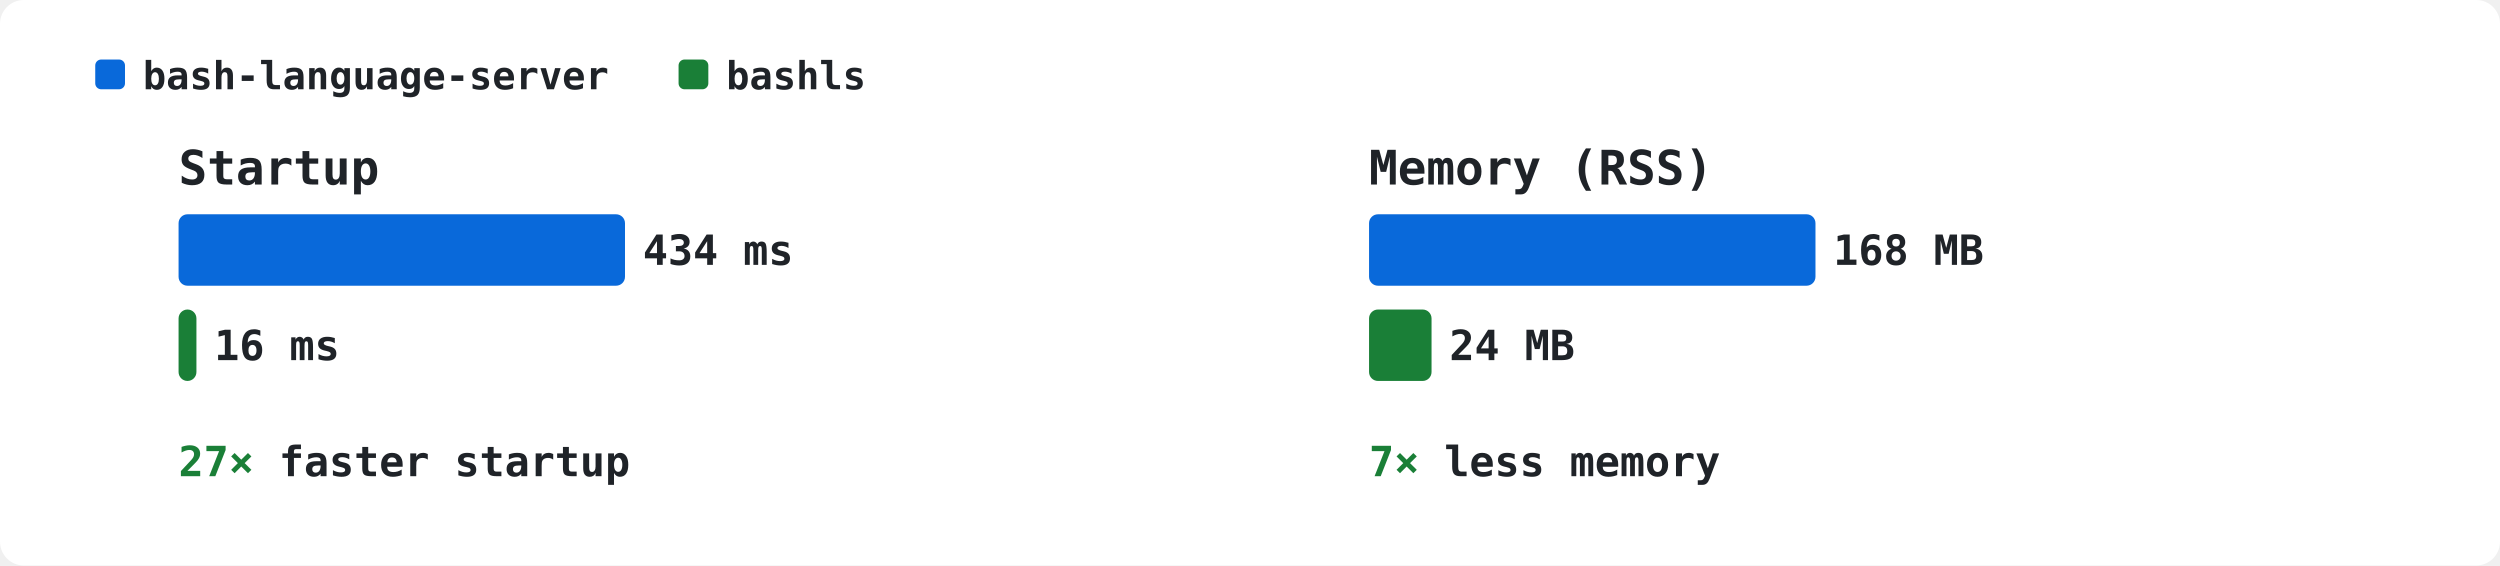
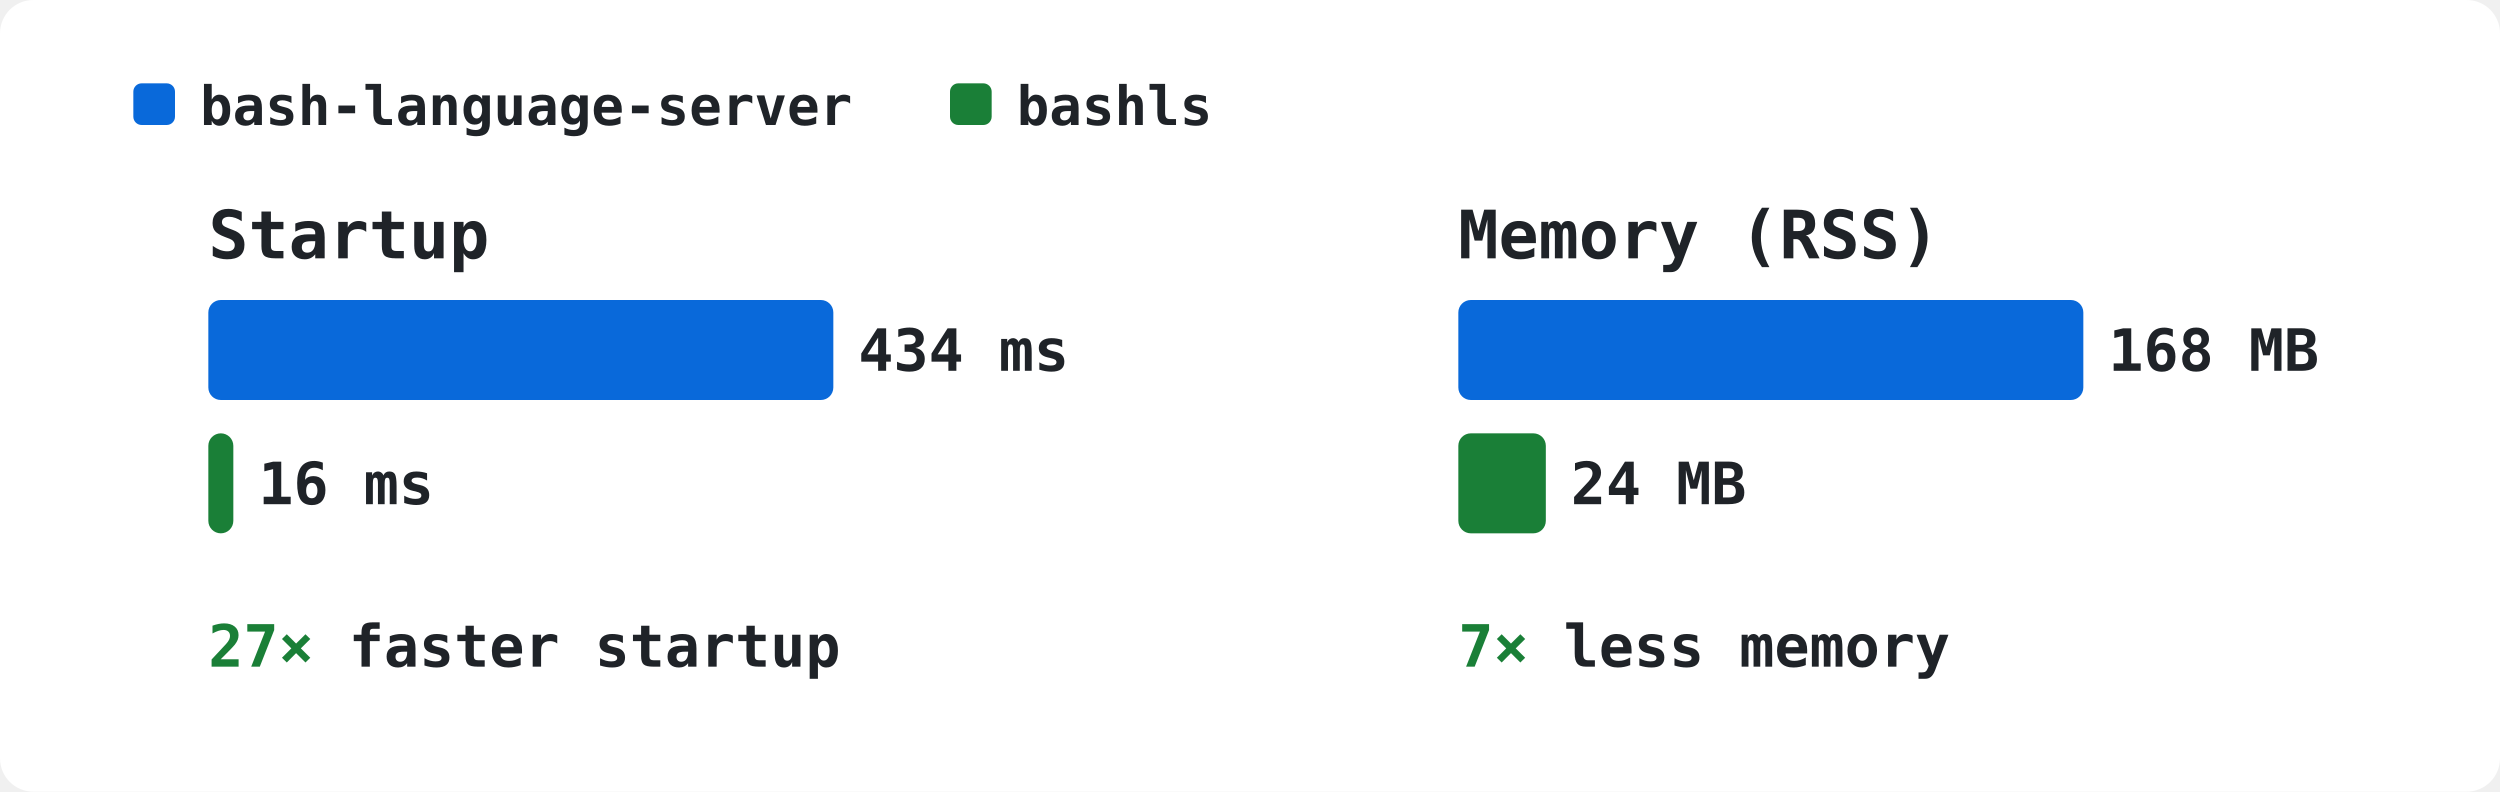
- <svg xmlns="http://www.w3.org/2000/svg" width="840" height="190" font-family="ui-monospace,SFMono-Regular,Menlo,Monaco,Consolas,monospace" font-size="14">
-   <rect width="840" height="190" fill="#ffffff" rx="8" />
+ <svg xmlns="http://www.w3.org/2000/svg" width="600" height="190" font-family="ui-monospace,SFMono-Regular,Menlo,Monaco,Consolas,monospace" font-size="14">
+   <rect width="600" height="190" fill="#ffffff" rx="8" />
  <rect x="32" y="20" width="10" height="10" fill="#0969da" rx="2" />
  <text x="48" y="30" fill="#1f2328" font-size="13" font-weight="600">bash-language-server</text>
  <rect x="228" y="20" width="10" height="10" fill="#1a7f37" rx="2" />
  <text x="244" y="30" fill="#1f2328" font-size="13" font-weight="600">bashls</text>
-   <text x="60" y="62" fill="#1f2328" font-size="16" font-weight="600">Startup</text>
-   <rect x="60" y="72" width="150" height="24" fill="#0969da" rx="3" />
-   <text x="216" y="89" fill="#1f2328" font-size="14" font-weight="600">434 ms</text>
-   <rect x="60" y="104" width="6" height="24" fill="#1a7f37" rx="3" />
-   <text x="72" y="121" fill="#1f2328" font-size="14" font-weight="600">16 ms</text>
-   <text x="60" y="160" fill="#1f2328" font-size="14" font-weight="600">
+   <text x="50" y="62" fill="#1f2328" font-size="16" font-weight="600">Startup</text>
+   <rect x="50" y="72" width="150" height="24" fill="#0969da" rx="3" />
+   <text x="206" y="89" fill="#1f2328" font-size="14" font-weight="600">434 ms</text>
+   <rect x="50" y="104" width="6" height="24" fill="#1a7f37" rx="3" />
+   <text x="62" y="121" fill="#1f2328" font-size="14" font-weight="600">16 ms</text>
+   <text x="50" y="160" fill="#1f2328" font-size="14" font-weight="600">
    <tspan fill="#1a7f37">27×</tspan> faster startup</text>
-   <text x="460" y="62" fill="#1f2328" font-size="16" font-weight="600">Memory (RSS)</text>
-   <rect x="460" y="72" width="150" height="24" fill="#0969da" rx="3" />
-   <text x="616" y="89" fill="#1f2328" font-size="14" font-weight="600">168 MB</text>
-   <rect x="460" y="104" width="21" height="24" fill="#1a7f37" rx="3" />
-   <text x="487" y="121" fill="#1f2328" font-size="14" font-weight="600">24 MB</text>
-   <text x="460" y="160" fill="#1f2328" font-size="14" font-weight="600">
+   <text x="350" y="62" fill="#1f2328" font-size="16" font-weight="600">Memory (RSS)</text>
+   <rect x="350" y="72" width="150" height="24" fill="#0969da" rx="3" />
+   <text x="506" y="89" fill="#1f2328" font-size="14" font-weight="600">168 MB</text>
+   <rect x="350" y="104" width="21" height="24" fill="#1a7f37" rx="3" />
+   <text x="377" y="121" fill="#1f2328" font-size="14" font-weight="600">24 MB</text>
+   <text x="350" y="160" fill="#1f2328" font-size="14" font-weight="600">
    <tspan fill="#1a7f37">7×</tspan> less memory</text>
</svg>
